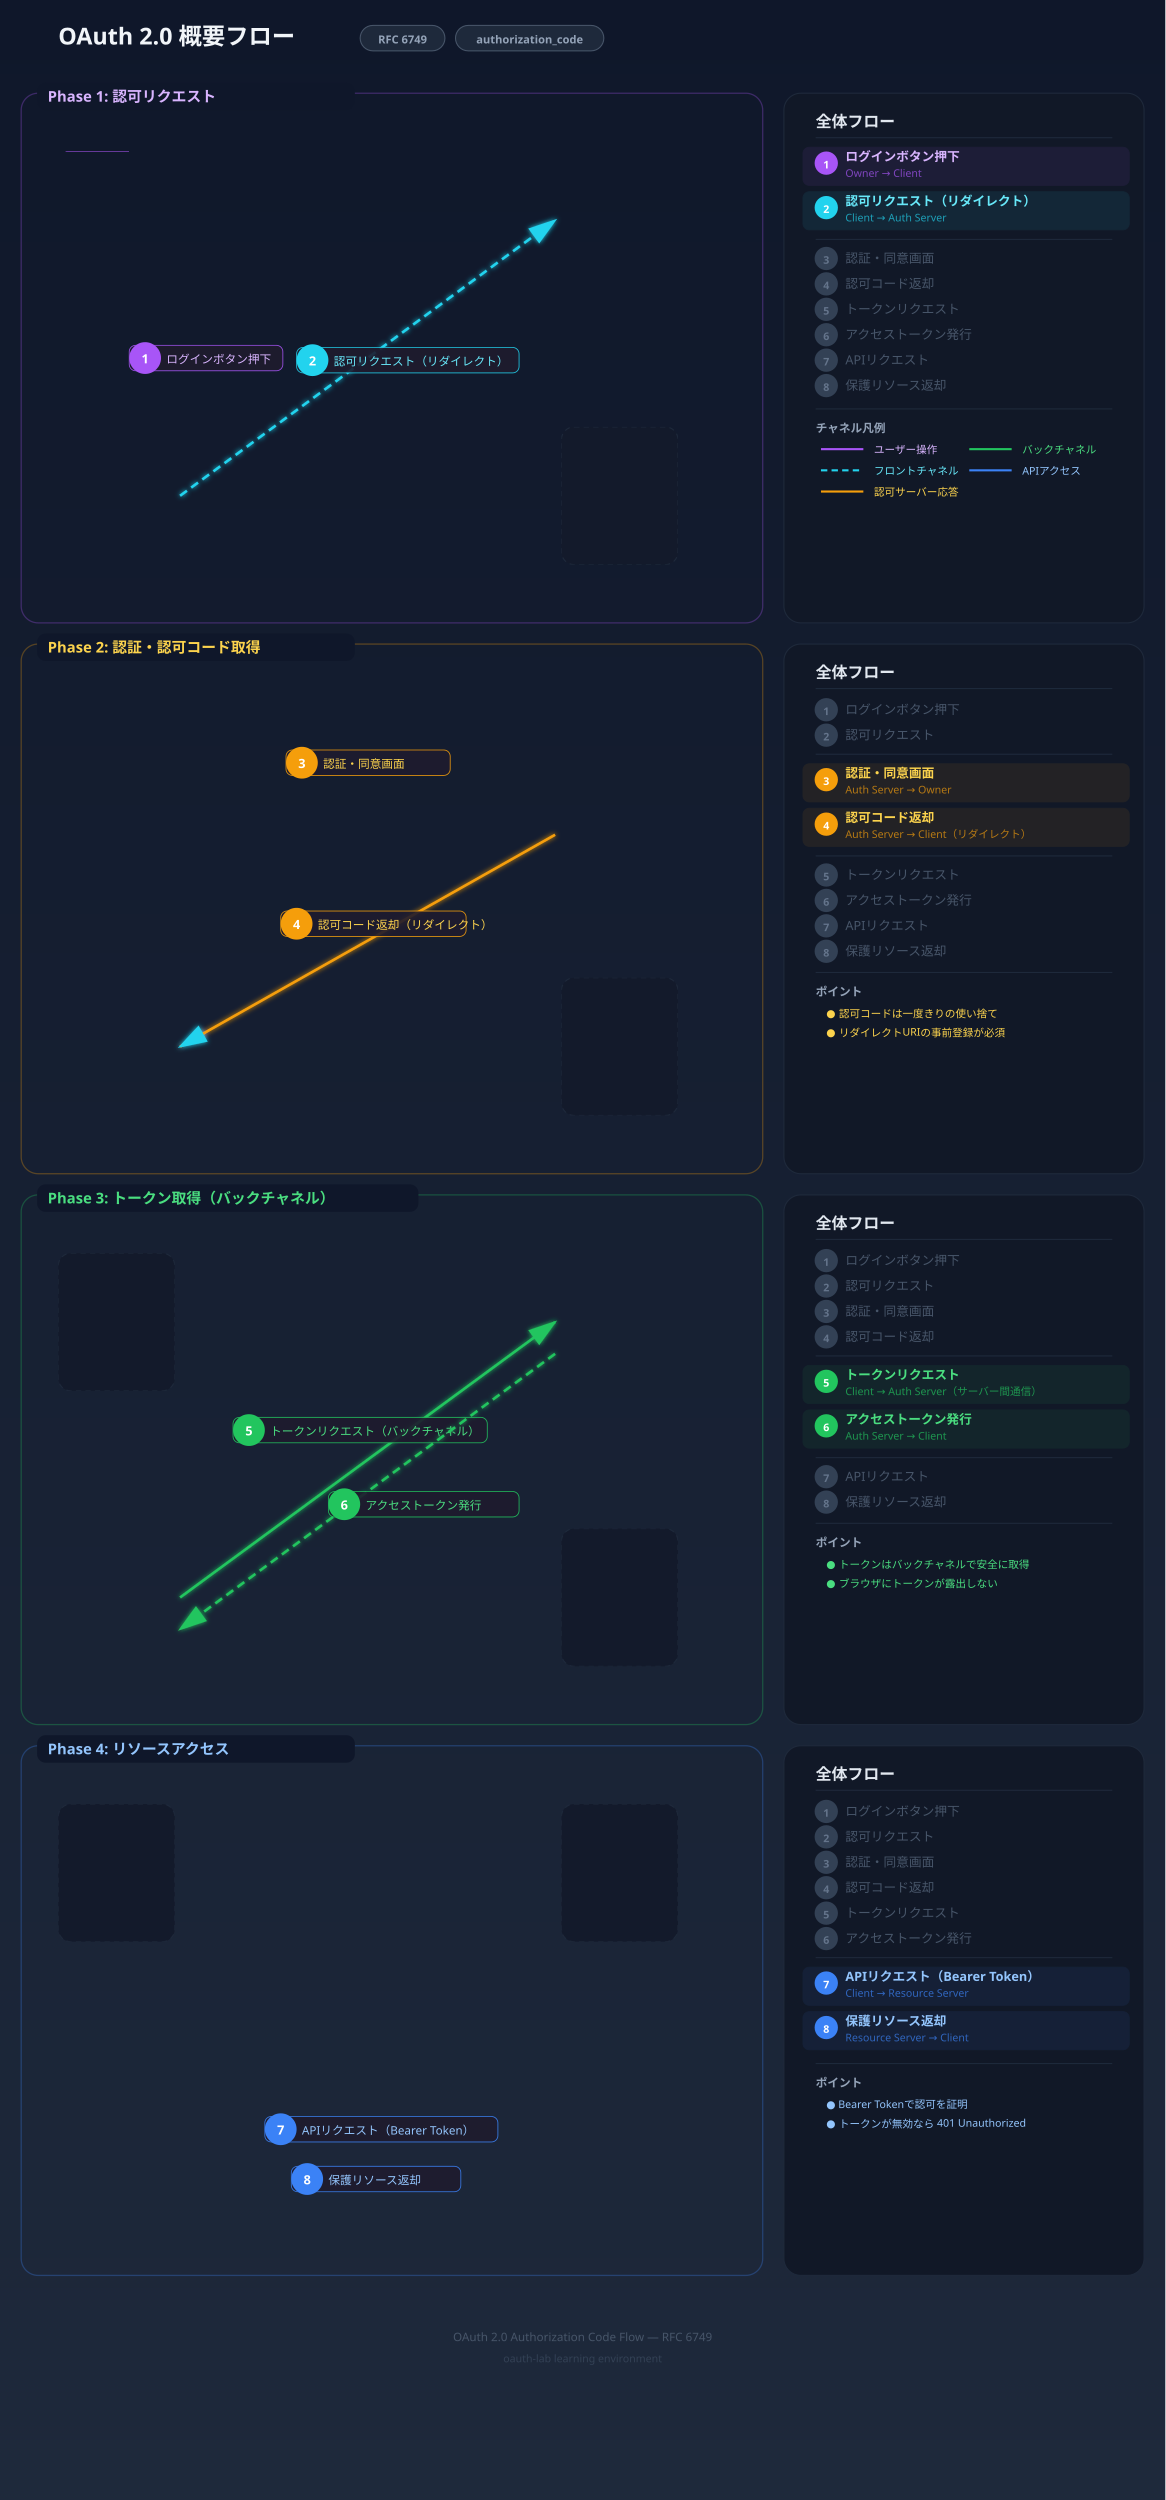
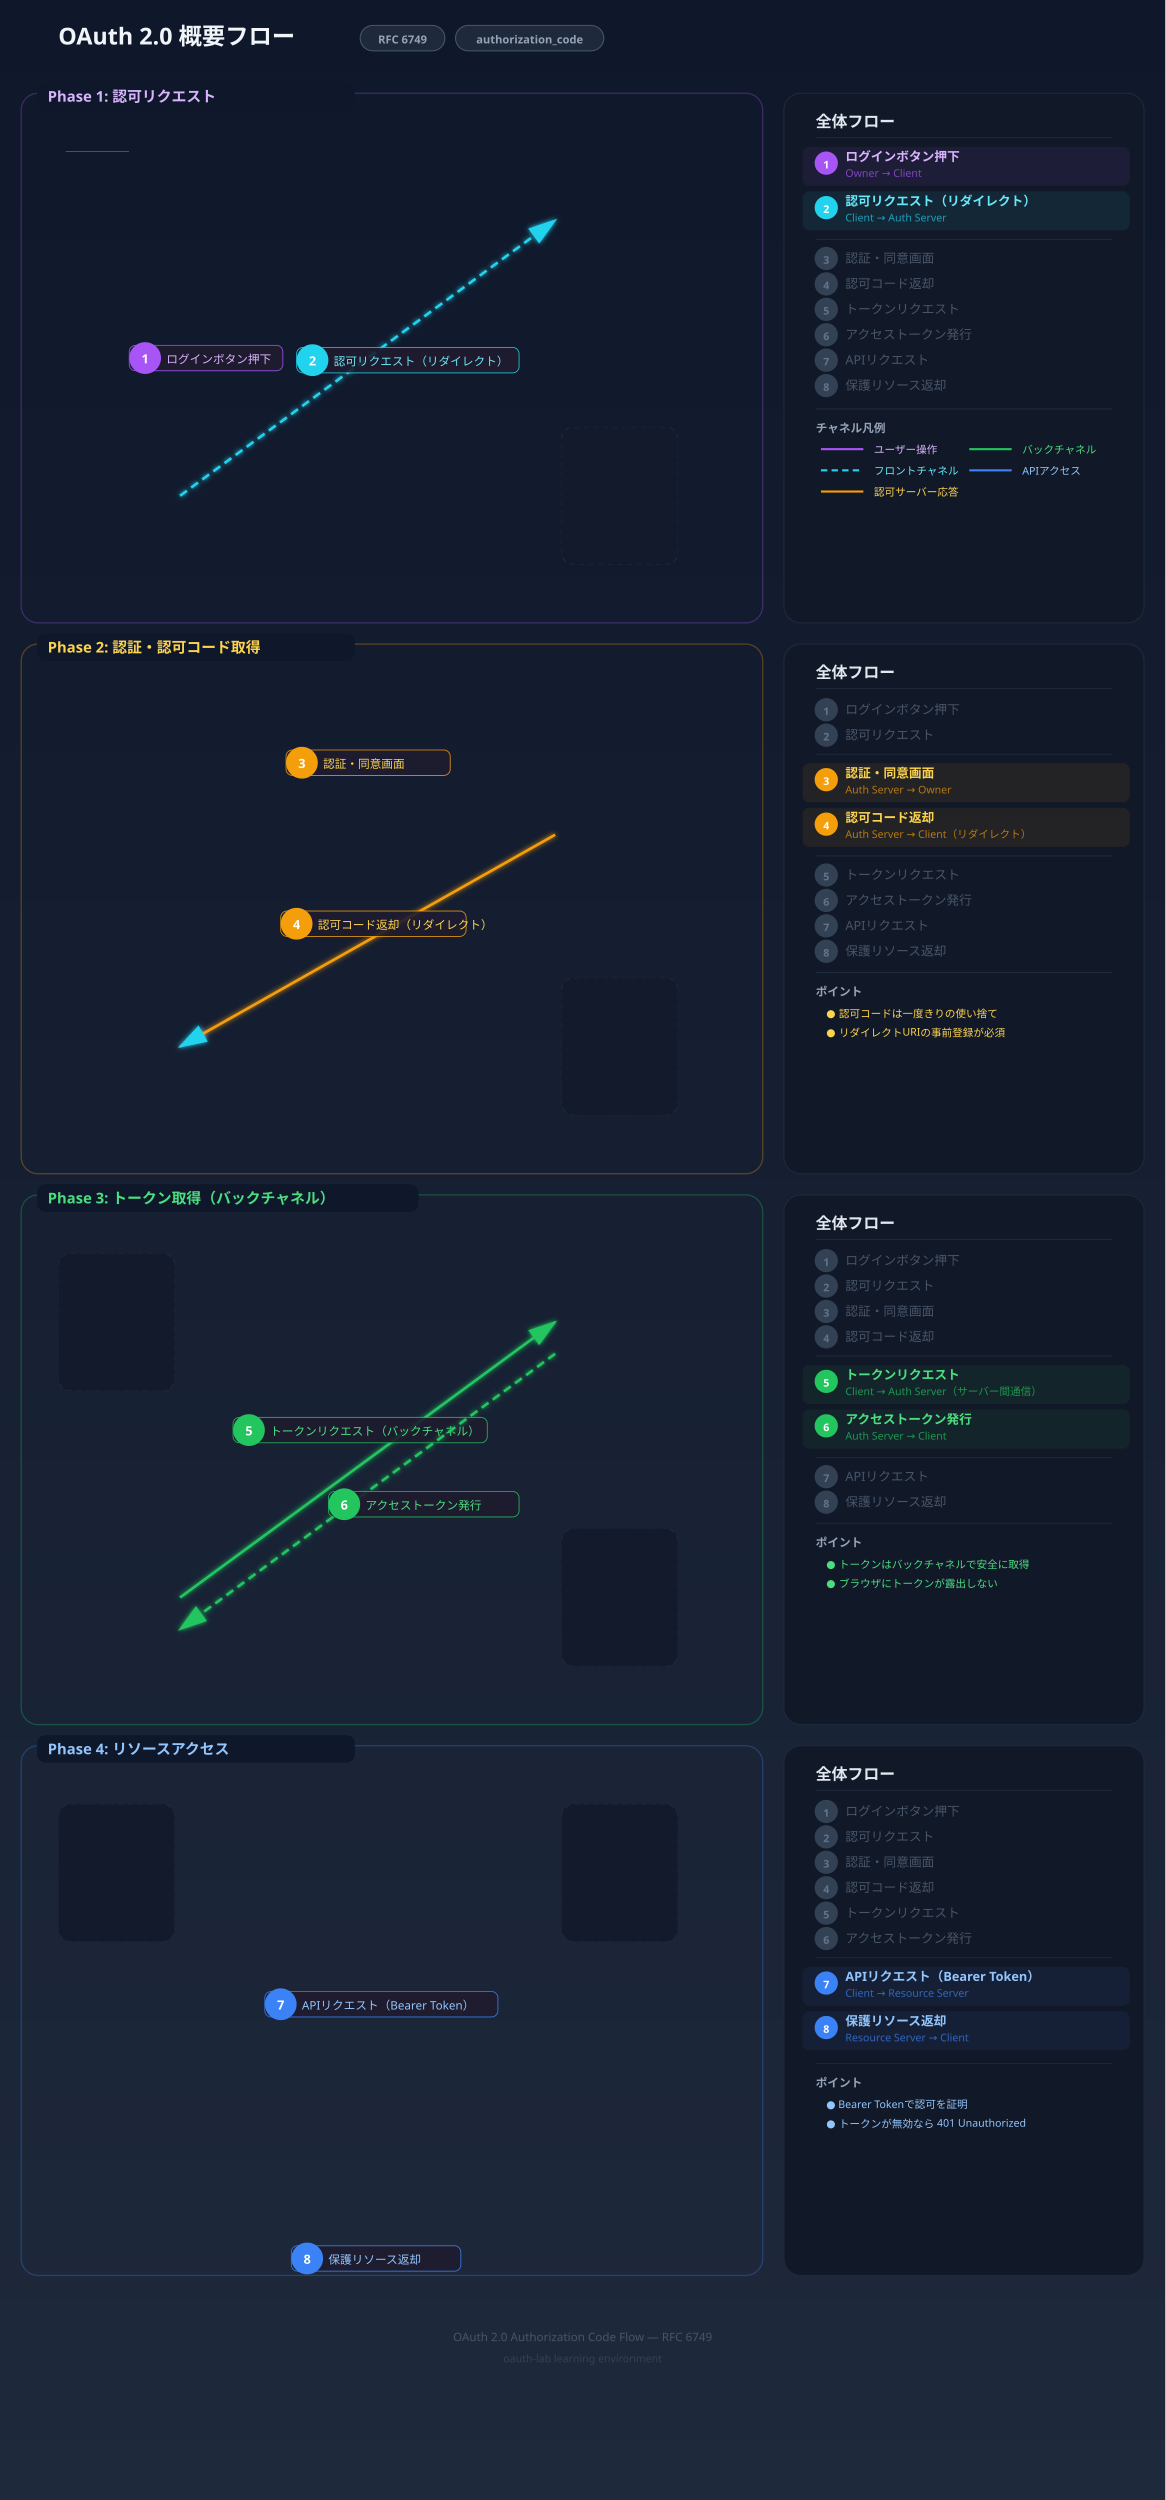
<svg xmlns="http://www.w3.org/2000/svg" viewBox="0 0 1100 2360" font-family="'Segoe UI', system-ui, sans-serif">
  <defs>
    <linearGradient id="bgGrad" x1="0" y1="0" x2="0" y2="1">
      <stop offset="0%" stop-color="#0f172a" />
      <stop offset="100%" stop-color="#1e293b" />
    </linearGradient>
    <filter id="shadow">
      <feDropShadow dx="0" dy="2" stdDeviation="4" flood-color="#000" flood-opacity="0.35" />
    </filter>
    <filter id="glow">
      <feGaussianBlur stdDeviation="2.5" result="blur" />
      <feMerge>
        <feMergeNode in="blur" />
        <feMergeNode in="SourceGraphic" />
      </feMerge>
    </filter>
    <marker id="arrowPurple" markerWidth="11" markerHeight="7" refX="10" refY="3.5" orient="auto">
      <polygon points="0 0, 11 3.5, 0 7" fill="#a855f7" />
    </marker>
    <marker id="arrowCyan" markerWidth="11" markerHeight="7" refX="10" refY="3.5" orient="auto">
      <polygon points="0 0, 11 3.5, 0 7" fill="#22d3ee" />
    </marker>
    <marker id="arrowAmber" markerWidth="11" markerHeight="7" refX="10" refY="3.5" orient="auto">
      <polygon points="0 0, 11 3.5, 0 7" fill="#f59e0b" />
    </marker>
    <marker id="arrowGreen" markerWidth="11" markerHeight="7" refX="10" refY="3.5" orient="auto">
      <polygon points="0 0, 11 3.5, 0 7" fill="#22c55e" />
    </marker>
    <marker id="arrowBlue" markerWidth="11" markerHeight="7" refX="10" refY="3.5" orient="auto">
      <polygon points="0 0, 11 3.5, 0 7" fill="#3b82f6" />
    </marker>
    <symbol id="owner" viewBox="0 0 110 130">
      <rect x="0" y="0" width="110" height="130" rx="12" fill="#1e1b2e" stroke="#a855f7" stroke-width="1.6" />
      <g transform="translate(55, 32)">
        <circle cx="0" cy="-8" r="11" fill="none" stroke="#a855f7" stroke-width="1.5" />
        <circle cx="-3" cy="-10" r="1.2" fill="#a855f7" />
        <circle cx="3" cy="-10" r="1.2" fill="#a855f7" />
        <path d="M-2.5,-4 Q0,-1 2.5,-4" fill="none" stroke="#a855f7" stroke-width="1" stroke-linecap="round" />
        <path d="M-13,28 Q-13,10 0,6 Q13,10 13,28" fill="none" stroke="#a855f7" stroke-width="1.5" />
        <line x1="-13" y1="28" x2="13" y2="28" stroke="#a855f7" stroke-width="1.5" stroke-linecap="round" />
        <rect x="17" y="-18" width="20" height="14" rx="2" fill="none" stroke="#a855f7" stroke-width="0.8" opacity="0.5" />
        <rect x="19" y="-16" width="5" height="5" rx="1" fill="#a855f7" opacity="0.3" />
      </g>
      <text x="55" y="100" text-anchor="middle" fill="#d8b4fe" font-size="12" font-weight="700">リソース所有者</text>
      <text x="55" y="116" text-anchor="middle" fill="#a855f7" font-size="8.5" opacity="0.7">(Resource Owner)</text>
    </symbol>
    <symbol id="client" viewBox="0 0 110 130">
      <rect x="0" y="0" width="110" height="130" rx="12" fill="#1e1b2e" stroke="#22d3ee" stroke-width="1.6" />
      <g transform="translate(55, 34)">
        <rect x="-18" y="-16" width="36" height="26" rx="3" fill="none" stroke="#22d3ee" stroke-width="1.3" />
        <rect x="-14" y="-12" width="28" height="18" rx="1" fill="#22d3ee" opacity="0.05" />
        <circle cx="0" cy="-3" r="6.5" fill="none" stroke="#22d3ee" stroke-width="1" />
        <circle cx="0" cy="-3" r="2.5" fill="none" stroke="#22d3ee" stroke-width="0.8" />
        <line x1="0" y1="-11" x2="0" y2="-9.5" stroke="#22d3ee" stroke-width="1" />
        <line x1="0" y1="3.5" x2="0" y2="5" stroke="#22d3ee" stroke-width="1" />
        <line x1="-8" y1="-3" x2="-6.5" y2="-3" stroke="#22d3ee" stroke-width="1" />
        <line x1="6.5" y1="-3" x2="8" y2="-3" stroke="#22d3ee" stroke-width="1" />
        <line x1="0" y1="13" x2="0" y2="18" stroke="#22d3ee" stroke-width="1.3" />
        <line x1="-9" y1="18" x2="9" y2="18" stroke="#22d3ee" stroke-width="1.3" stroke-linecap="round" />
      </g>
      <text x="55" y="100" text-anchor="middle" fill="#67e8f9" font-size="12" font-weight="700">クライアント</text>
      <text x="55" y="116" text-anchor="middle" fill="#22d3ee" font-size="8.5" opacity="0.7">(Client)</text>
    </symbol>
    <symbol id="authsv" viewBox="0 0 110 130">
      <rect x="0" y="0" width="110" height="130" rx="12" fill="#1e1b2e" stroke="#f59e0b" stroke-width="1.6" />
      <g transform="translate(55, 32)">
        <path d="M0,-22 L14,-15 L14,1 Q14,14 0,20 Q-14,14 -14,1 L-14,-15 Z" fill="none" stroke="#f59e0b" stroke-width="1.4" />
        <rect x="-6" y="-3" width="12" height="10" rx="2" fill="none" stroke="#f59e0b" stroke-width="1.2" />
        <path d="M-3.5,-3 L-3.5,-7 Q-3.5,-12 0,-12 Q3.5,-12 3.5,-7 L3.5,-3" fill="none" stroke="#f59e0b" stroke-width="1.2" />
        <circle cx="0" cy="2" r="1.5" fill="#f59e0b" />
        <line x1="0" y1="3.5" x2="0" y2="6" stroke="#f59e0b" stroke-width="1.1" />
      </g>
      <text x="55" y="100" text-anchor="middle" fill="#fcd34d" font-size="12" font-weight="700">認可サーバー</text>
      <text x="55" y="116" text-anchor="middle" fill="#f59e0b" font-size="8.5" opacity="0.7">(Auth Server)</text>
    </symbol>
    <symbol id="ressv" viewBox="0 0 110 130">
      <rect x="0" y="0" width="110" height="130" rx="12" fill="#1e1b2e" stroke="#3b82f6" stroke-width="1.6" />
      <g transform="translate(55, 30)">
        <rect x="-18" y="-18" width="36" height="11" rx="2" fill="none" stroke="#3b82f6" stroke-width="1.2" />
        <circle cx="-10" cy="-12.5" r="1.5" fill="#3b82f6" />
        <circle cx="-5" cy="-12.5" r="1.5" fill="#3b82f6" />
        <rect x="-18" y="-3" width="36" height="11" rx="2" fill="none" stroke="#3b82f6" stroke-width="1.2" />
        <circle cx="-10" cy="2.5" r="1.5" fill="#3b82f6" />
        <circle cx="-5" cy="2.5" r="1.5" fill="#3b82f6" />
        <rect x="-18" y="12" width="36" height="11" rx="2" fill="none" stroke="#3b82f6" stroke-width="1.2" />
        <circle cx="-10" cy="17.5" r="1.5" fill="#3b82f6" />
        <circle cx="-5" cy="17.5" r="1.5" fill="#3b82f6" />
        <g transform="translate(24, 8)">
          <rect x="-5" y="-2" width="10" height="7" rx="1.5" fill="#1e1b2e" stroke="#3b82f6" stroke-width="1" />
          <path d="M-2.5,-2 L-2.5,-5 Q-2.5,-8 0,-8 Q2.5,-8 2.5,-5 L2.5,-2" fill="none" stroke="#3b82f6" stroke-width="1" />
        </g>
      </g>
      <text x="55" y="100" text-anchor="middle" fill="#93c5fd" font-size="12" font-weight="700">リソースサーバー</text>
      <text x="55" y="116" text-anchor="middle" fill="#3b82f6" font-size="8.5" opacity="0.7">(Resource Server)</text>
    </symbol>
    <symbol id="dimbox" viewBox="0 0 110 130">
      <rect x="0" y="0" width="110" height="130" rx="12" fill="#131a2b" stroke="#1e293b" stroke-width="1" stroke-dasharray="5,4" />
    </symbol>
  </defs>
  <rect width="1100" height="2360" fill="url(#bgGrad)" />
  <text x="55" y="42" fill="#f1f5f9" font-size="22" font-weight="700">OAuth 2.0 概要フロー</text>
  <rect x="340" y="24" width="80" height="24" rx="12" fill="#1e293b" stroke="#475569" stroke-width="1" />
  <text x="380" y="41" text-anchor="middle" fill="#94a3b8" font-size="10.5" font-weight="600">RFC 6749</text>
  <rect x="430" y="24" width="140" height="24" rx="12" fill="#1e293b" stroke="#475569" stroke-width="1" />
  <text x="500" y="41" text-anchor="middle" fill="#94a3b8" font-size="10.5" font-weight="600">authorization_code</text>
  <g>
    <rect x="20" y="88" width="700" height="500" rx="16" fill="none" stroke="#a855f7" stroke-width="1.2" opacity="0.3" />
    <rect x="35" y="78" width="300" height="26" rx="8" fill="#0f172a" />
    <text x="45" y="96" fill="#d8b4fe" font-size="14" font-weight="700">Phase 1: 認可リクエスト</text>
    <use href="#owner" x="55" y="143" width="110" height="130" filter="url(#shadow)" />
    <use href="#client" x="55" y="403" width="110" height="130" filter="url(#shadow)" />
    <use href="#authsv" x="530" y="143" width="110" height="130" filter="url(#shadow)" />
    <use href="#dimbox" x="530" y="403" width="110" height="130" />
    <line x1="110" y1="278" x2="110" y2="398" stroke="#a855f7" stroke-width="2.5" marker-end="url(#arrowPurple)" filter="url(#glow)" />
    <rect x="122" y="326" width="145" height="24" rx="6" fill="#1e1b2e" stroke="#a855f7" stroke-width="0.8" opacity="0.9" />
    <circle cx="137" cy="338" r="15" fill="#a855f7" />
    <text x="137" y="343" text-anchor="middle" fill="#fff" font-size="12" font-weight="700">1</text>
    <text x="157" y="343" fill="#d8b4fe" font-size="11">ログインボタン押下</text>
    <line x1="170" y1="468" x2="524" y2="208" stroke="#22d3ee" stroke-width="2.5" stroke-dasharray="8,5" marker-end="url(#arrowCyan)" filter="url(#glow)" />
    <rect x="280" y="328" width="210" height="24" rx="6" fill="#1e1b2e" stroke="#22d3ee" stroke-width="0.8" opacity="0.9" />
    <circle cx="295" cy="340" r="15" fill="#22d3ee" />
    <text x="295" y="345" text-anchor="middle" fill="#fff" font-size="12" font-weight="700">2</text>
    <text x="315" y="345" fill="#67e8f9" font-size="11">認可リクエスト（リダイレクト）</text>
  </g>
  <g>
    <rect x="740" y="88" width="340" height="500" rx="16" fill="#111827" stroke="#1e293b" stroke-width="1" />
    <text x="770" y="120" fill="#e2e8f0" font-size="15" font-weight="700">全体フロー</text>
    <line x1="770" y1="130" x2="1050" y2="130" stroke="#1e293b" stroke-width="1" />
    <g font-size="12">
      <rect x="758" y="139" width="308" height="36" rx="6" fill="#a855f7" opacity="0.08" stroke="#a855f7" stroke-width="0.8" />
      <circle cx="780" cy="154" r="11" fill="#a855f7" />
      <text x="780" y="159" text-anchor="middle" fill="#fff" font-size="10" font-weight="700">1</text>
      <text x="798" y="152" fill="#d8b4fe" font-weight="600">ログインボタン押下</text>
      <text x="798" y="167" fill="#a855f7" font-size="10" opacity="0.7">Owner → Client</text>
      <rect x="758" y="181" width="308" height="36" rx="6" fill="#22d3ee" opacity="0.08" stroke="#22d3ee" stroke-width="0.8" />
      <circle cx="780" cy="196" r="11" fill="#22d3ee" />
      <text x="780" y="201" text-anchor="middle" fill="#fff" font-size="10" font-weight="700">2</text>
      <text x="798" y="194" fill="#67e8f9" font-weight="600">認可リクエスト（リダイレクト）</text>
      <text x="798" y="209" fill="#22d3ee" font-size="10" opacity="0.7">Client → Auth Server</text>
      <line x1="770" y1="226" x2="1050" y2="226" stroke="#1e293b" stroke-width="1" />
      <circle cx="780" cy="244" r="11" fill="#334155" />
      <text x="780" y="249" text-anchor="middle" fill="#64748b" font-size="10" font-weight="700">3</text>
      <text x="798" y="248" fill="#475569">認証・同意画面</text>
      <circle cx="780" cy="268" r="11" fill="#334155" />
      <text x="780" y="273" text-anchor="middle" fill="#64748b" font-size="10" font-weight="700">4</text>
      <text x="798" y="272" fill="#475569">認可コード返却</text>
      <circle cx="780" cy="292" r="11" fill="#334155" />
      <text x="780" y="297" text-anchor="middle" fill="#64748b" font-size="10" font-weight="700">5</text>
      <text x="798" y="296" fill="#475569">トークンリクエスト</text>
      <circle cx="780" cy="316" r="11" fill="#334155" />
      <text x="780" y="321" text-anchor="middle" fill="#64748b" font-size="10" font-weight="700">6</text>
      <text x="798" y="320" fill="#475569">アクセストークン発行</text>
      <circle cx="780" cy="340" r="11" fill="#334155" />
      <text x="780" y="345" text-anchor="middle" fill="#64748b" font-size="10" font-weight="700">7</text>
      <text x="798" y="344" fill="#475569">APIリクエスト</text>
      <circle cx="780" cy="364" r="11" fill="#334155" />
      <text x="780" y="369" text-anchor="middle" fill="#64748b" font-size="10" font-weight="700">8</text>
      <text x="798" y="368" fill="#475569">保護リソース返却</text>
    </g>
    <line x1="770" y1="386" x2="1050" y2="386" stroke="#1e293b" stroke-width="1" />
    <text x="770" y="408" fill="#94a3b8" font-size="11" font-weight="700">チャネル凡例</text>
    <line x1="775" y1="424" x2="815" y2="424" stroke="#a855f7" stroke-width="2" />
    <text x="825" y="428" fill="#d8b4fe" font-size="10">ユーザー操作</text>
    <line x1="775" y1="444" x2="815" y2="444" stroke="#22d3ee" stroke-width="2" stroke-dasharray="6,4" />
    <text x="825" y="448" fill="#67e8f9" font-size="10">フロントチャネル</text>
    <line x1="775" y1="464" x2="815" y2="464" stroke="#f59e0b" stroke-width="2" />
    <text x="825" y="468" fill="#fcd34d" font-size="10">認可サーバー応答</text>
    <line x1="915" y1="424" x2="955" y2="424" stroke="#22c55e" stroke-width="2" />
    <text x="965" y="428" fill="#4ade80" font-size="10">バックチャネル</text>
    <line x1="915" y1="444" x2="955" y2="444" stroke="#3b82f6" stroke-width="2" />
    <text x="965" y="448" fill="#93c5fd" font-size="10">APIアクセス</text>
  </g>
  <g>
    <rect x="20" y="608" width="700" height="500" rx="16" fill="none" stroke="#f59e0b" stroke-width="1.2" opacity="0.3" />
    <rect x="35" y="598" width="300" height="26" rx="8" fill="#0f172a" />
    <text x="45" y="616" fill="#fcd34d" font-size="14" font-weight="700">Phase 2: 認証・認可コード取得</text>
    <use href="#owner" x="55" y="663" width="110" height="130" filter="url(#shadow)" />
    <use href="#client" x="55" y="923" width="110" height="130" filter="url(#shadow)" />
    <use href="#authsv" x="530" y="663" width="110" height="130" filter="url(#shadow)" />
    <use href="#dimbox" x="530" y="923" width="110" height="130" />
    <line x1="524" y1="728" x2="170" y2="728" stroke="#f59e0b" stroke-width="2.5" stroke-dasharray="8,5" marker-end="url(#arrowAmber)" filter="url(#glow)" />
    <rect x="270" y="708" width="155" height="24" rx="6" fill="#1e1b2e" stroke="#f59e0b" stroke-width="0.8" opacity="0.9" />
    <circle cx="285" cy="720" r="15" fill="#f59e0b" />
    <text x="285" y="725" text-anchor="middle" fill="#fff" font-size="12" font-weight="700">3</text>
    <text x="305" y="725" fill="#fcd34d" font-size="11">認証・同意画面</text>
    <line x1="524" y1="788" x2="170" y2="988" stroke="#f59e0b" stroke-width="2.5" marker-end="url(#arrowCyan)" filter="url(#glow)" />
    <rect x="265" y="860" width="175" height="24" rx="6" fill="#1e1b2e" stroke="#f59e0b" stroke-width="0.8" opacity="0.9" />
    <circle cx="280" cy="872" r="15" fill="#f59e0b" />
    <text x="280" y="877" text-anchor="middle" fill="#fff" font-size="12" font-weight="700">4</text>
    <text x="300" y="877" fill="#fcd34d" font-size="11">認可コード返却（リダイレクト）</text>
  </g>
  <g>
    <rect x="740" y="608" width="340" height="500" rx="16" fill="#111827" stroke="#1e293b" stroke-width="1" />
    <text x="770" y="640" fill="#e2e8f0" font-size="15" font-weight="700">全体フロー</text>
    <line x1="770" y1="650" x2="1050" y2="650" stroke="#1e293b" stroke-width="1" />
    <g font-size="12">
      <circle cx="780" cy="670" r="11" fill="#334155" />
      <text x="780" y="675" text-anchor="middle" fill="#64748b" font-size="10" font-weight="700">1</text>
      <text x="798" y="674" fill="#475569">ログインボタン押下</text>
      <circle cx="780" cy="694" r="11" fill="#334155" />
      <text x="780" y="699" text-anchor="middle" fill="#64748b" font-size="10" font-weight="700">2</text>
      <text x="798" y="698" fill="#475569">認可リクエスト</text>
      <line x1="770" y1="712" x2="1050" y2="712" stroke="#1e293b" stroke-width="1" />
      <rect x="758" y="721" width="308" height="36" rx="6" fill="#f59e0b" opacity="0.08" stroke="#f59e0b" stroke-width="0.8" />
      <circle cx="780" cy="736" r="11" fill="#f59e0b" />
      <text x="780" y="741" text-anchor="middle" fill="#fff" font-size="10" font-weight="700">3</text>
      <text x="798" y="734" fill="#fcd34d" font-weight="600">認証・同意画面</text>
      <text x="798" y="749" fill="#f59e0b" font-size="10" opacity="0.7">Auth Server → Owner</text>
      <rect x="758" y="763" width="308" height="36" rx="6" fill="#f59e0b" opacity="0.08" stroke="#f59e0b" stroke-width="0.8" />
      <circle cx="780" cy="778" r="11" fill="#f59e0b" />
      <text x="780" y="783" text-anchor="middle" fill="#fff" font-size="10" font-weight="700">4</text>
      <text x="798" y="776" fill="#fcd34d" font-weight="600">認可コード返却</text>
      <text x="798" y="791" fill="#f59e0b" font-size="10" opacity="0.7">Auth Server → Client（リダイレクト）</text>
      <line x1="770" y1="808" x2="1050" y2="808" stroke="#1e293b" stroke-width="1" />
      <circle cx="780" cy="826" r="11" fill="#334155" />
      <text x="780" y="831" text-anchor="middle" fill="#64748b" font-size="10" font-weight="700">5</text>
      <text x="798" y="830" fill="#475569">トークンリクエスト</text>
      <circle cx="780" cy="850" r="11" fill="#334155" />
      <text x="780" y="855" text-anchor="middle" fill="#64748b" font-size="10" font-weight="700">6</text>
      <text x="798" y="854" fill="#475569">アクセストークン発行</text>
      <circle cx="780" cy="874" r="11" fill="#334155" />
      <text x="780" y="879" text-anchor="middle" fill="#64748b" font-size="10" font-weight="700">7</text>
      <text x="798" y="878" fill="#475569">APIリクエスト</text>
      <circle cx="780" cy="898" r="11" fill="#334155" />
      <text x="780" y="903" text-anchor="middle" fill="#64748b" font-size="10" font-weight="700">8</text>
      <text x="798" y="902" fill="#475569">保護リソース返却</text>
    </g>
    <line x1="770" y1="918" x2="1050" y2="918" stroke="#1e293b" stroke-width="1" />
    <text x="770" y="940" fill="#94a3b8" font-size="11" font-weight="700">ポイント</text>
    <text x="780" y="960" fill="#fcd34d" font-size="10">● 認可コードは一度きりの使い捨て</text>
    <text x="780" y="978" fill="#fcd34d" font-size="10">● リダイレクトURIの事前登録が必須</text>
  </g>
  <g>
    <rect x="20" y="1128" width="700" height="500" rx="16" fill="none" stroke="#22c55e" stroke-width="1.2" opacity="0.3" />
    <rect x="35" y="1118" width="360" height="26" rx="8" fill="#0f172a" />
    <text x="45" y="1136" fill="#4ade80" font-size="14" font-weight="700">Phase 3: トークン取得（バックチャネル）</text>
    <use href="#dimbox" x="55" y="1183" width="110" height="130" />
    <use href="#client" x="55" y="1443" width="110" height="130" filter="url(#shadow)" />
    <use href="#authsv" x="530" y="1183" width="110" height="130" filter="url(#shadow)" />
    <use href="#dimbox" x="530" y="1443" width="110" height="130" />
    <line x1="170" y1="1508" x2="524" y2="1248" stroke="#22c55e" stroke-width="2.5" marker-end="url(#arrowGreen)" filter="url(#glow)" />
    <rect x="220" y="1338" width="240" height="24" rx="6" fill="#1e1b2e" stroke="#22c55e" stroke-width="0.8" opacity="0.9" />
    <circle cx="235" cy="1350" r="15" fill="#22c55e" />
    <text x="235" y="1355" text-anchor="middle" fill="#fff" font-size="12" font-weight="700">5</text>
    <text x="255" y="1355" fill="#4ade80" font-size="11">トークンリクエスト（バックチャネル）</text>
    <line x1="524" y1="1278" x2="170" y2="1538" stroke="#22c55e" stroke-width="2.5" stroke-dasharray="8,5" marker-end="url(#arrowGreen)" filter="url(#glow)" />
    <rect x="310" y="1408" width="180" height="24" rx="6" fill="#1e1b2e" stroke="#22c55e" stroke-width="0.8" opacity="0.9" />
    <circle cx="325" cy="1420" r="15" fill="#22c55e" />
    <text x="325" y="1425" text-anchor="middle" fill="#fff" font-size="12" font-weight="700">6</text>
    <text x="345" y="1425" fill="#4ade80" font-size="11">アクセストークン発行</text>
  </g>
  <g>
    <rect x="740" y="1128" width="340" height="500" rx="16" fill="#111827" stroke="#1e293b" stroke-width="1" />
    <text x="770" y="1160" fill="#e2e8f0" font-size="15" font-weight="700">全体フロー</text>
    <line x1="770" y1="1170" x2="1050" y2="1170" stroke="#1e293b" stroke-width="1" />
    <g font-size="12">
      <circle cx="780" cy="1190" r="11" fill="#334155" />
      <text x="780" y="1195" text-anchor="middle" fill="#64748b" font-size="10" font-weight="700">1</text>
      <text x="798" y="1194" fill="#475569">ログインボタン押下</text>
      <circle cx="780" cy="1214" r="11" fill="#334155" />
      <text x="780" y="1219" text-anchor="middle" fill="#64748b" font-size="10" font-weight="700">2</text>
      <text x="798" y="1218" fill="#475569">認可リクエスト</text>
      <circle cx="780" cy="1238" r="11" fill="#334155" />
      <text x="780" y="1243" text-anchor="middle" fill="#64748b" font-size="10" font-weight="700">3</text>
      <text x="798" y="1242" fill="#475569">認証・同意画面</text>
      <circle cx="780" cy="1262" r="11" fill="#334155" />
      <text x="780" y="1267" text-anchor="middle" fill="#64748b" font-size="10" font-weight="700">4</text>
      <text x="798" y="1266" fill="#475569">認可コード返却</text>
      <line x1="770" y1="1280" x2="1050" y2="1280" stroke="#1e293b" stroke-width="1" />
      <rect x="758" y="1289" width="308" height="36" rx="6" fill="#22c55e" opacity="0.08" stroke="#22c55e" stroke-width="0.8" />
      <circle cx="780" cy="1304" r="11" fill="#22c55e" />
      <text x="780" y="1309" text-anchor="middle" fill="#fff" font-size="10" font-weight="700">5</text>
      <text x="798" y="1302" fill="#4ade80" font-weight="600">トークンリクエスト</text>
      <text x="798" y="1317" fill="#22c55e" font-size="10" opacity="0.7">Client → Auth Server（サーバー間通信）</text>
      <rect x="758" y="1331" width="308" height="36" rx="6" fill="#22c55e" opacity="0.08" stroke="#22c55e" stroke-width="0.8" />
      <circle cx="780" cy="1346" r="11" fill="#22c55e" />
      <text x="780" y="1351" text-anchor="middle" fill="#fff" font-size="10" font-weight="700">6</text>
      <text x="798" y="1344" fill="#4ade80" font-weight="600">アクセストークン発行</text>
      <text x="798" y="1359" fill="#22c55e" font-size="10" opacity="0.7">Auth Server → Client</text>
      <line x1="770" y1="1376" x2="1050" y2="1376" stroke="#1e293b" stroke-width="1" />
      <circle cx="780" cy="1394" r="11" fill="#334155" />
      <text x="780" y="1399" text-anchor="middle" fill="#64748b" font-size="10" font-weight="700">7</text>
      <text x="798" y="1398" fill="#475569">APIリクエスト</text>
      <circle cx="780" cy="1418" r="11" fill="#334155" />
      <text x="780" y="1423" text-anchor="middle" fill="#64748b" font-size="10" font-weight="700">8</text>
      <text x="798" y="1422" fill="#475569">保護リソース返却</text>
    </g>
    <line x1="770" y1="1438" x2="1050" y2="1438" stroke="#1e293b" stroke-width="1" />
    <text x="770" y="1460" fill="#94a3b8" font-size="11" font-weight="700">ポイント</text>
    <text x="780" y="1480" fill="#4ade80" font-size="10">● トークンはバックチャネルで安全に取得</text>
    <text x="780" y="1498" fill="#4ade80" font-size="10">● ブラウザにトークンが露出しない</text>
  </g>
  <g>
    <rect x="20" y="1648" width="700" height="500" rx="16" fill="none" stroke="#3b82f6" stroke-width="1.2" opacity="0.3" />
    <rect x="35" y="1638" width="300" height="26" rx="8" fill="#0f172a" />
    <text x="45" y="1656" fill="#93c5fd" font-size="14" font-weight="700">Phase 4: リソースアクセス</text>
    <use href="#dimbox" x="55" y="1703" width="110" height="130" />
    <use href="#client" x="55" y="1963" width="110" height="130" filter="url(#shadow)" />
    <use href="#dimbox" x="530" y="1703" width="110" height="130" />
    <use href="#ressv" x="530" y="1963" width="110" height="130" filter="url(#shadow)" />
-     <line x1="170" y1="2018" x2="524" y2="2018" stroke="#3b82f6" stroke-width="2.5" marker-end="url(#arrowBlue)" filter="url(#glow)" />
-     <rect x="250" y="1998" width="220" height="24" rx="6" fill="#1e1b2e" stroke="#3b82f6" stroke-width="0.8" opacity="0.9" />
-     <circle cx="265" cy="2010" r="15" fill="#3b82f6" />
-     <text x="265" y="2015" text-anchor="middle" fill="#fff" font-size="12" font-weight="700">7</text>
-     <text x="285" y="2015" fill="#93c5fd" font-size="11">APIリクエスト（Bearer Token）</text>
-     <line x1="524" y1="2038" x2="170" y2="2038" stroke="#3b82f6" stroke-width="2.5" stroke-dasharray="8,5" marker-end="url(#arrowBlue)" filter="url(#glow)" />
-     <rect x="275" y="2045" width="160" height="24" rx="6" fill="#1e1b2e" stroke="#3b82f6" stroke-width="0.8" opacity="0.9" />
-     <circle cx="290" cy="2057" r="15" fill="#3b82f6" />
-     <text x="290" y="2062" text-anchor="middle" fill="#fff" font-size="12" font-weight="700">8</text>
-     <text x="310" y="2062" fill="#93c5fd" font-size="11">保護リソース返却</text>
+     <line x1="170" y1="1900" x2="524" y2="1900" stroke="#3b82f6" stroke-width="2.5" marker-end="url(#arrowBlue)" filter="url(#glow)" />
+     <rect x="250" y="1880" width="220" height="24" rx="6" fill="#1e1b2e" stroke="#3b82f6" stroke-width="0.8" opacity="0.9" />
+     <circle cx="265" cy="1892" r="15" fill="#3b82f6" />
+     <text x="265" y="1897" text-anchor="middle" fill="#fff" font-size="12" font-weight="700">7</text>
+     <text x="285" y="1897" fill="#93c5fd" font-size="11">APIリクエスト（Bearer Token）</text>
+     <line x1="524" y1="2110" x2="170" y2="2110" stroke="#3b82f6" stroke-width="2.5" stroke-dasharray="8,5" marker-end="url(#arrowBlue)" filter="url(#glow)" />
+     <rect x="275" y="2120" width="160" height="24" rx="6" fill="#1e1b2e" stroke="#3b82f6" stroke-width="0.8" opacity="0.9" />
+     <circle cx="290" cy="2132" r="15" fill="#3b82f6" />
+     <text x="290" y="2137" text-anchor="middle" fill="#fff" font-size="12" font-weight="700">8</text>
+     <text x="310" y="2137" fill="#93c5fd" font-size="11">保護リソース返却</text>
  </g>
  <g>
    <rect x="740" y="1648" width="340" height="500" rx="16" fill="#111827" stroke="#1e293b" stroke-width="1" />
    <text x="770" y="1680" fill="#e2e8f0" font-size="15" font-weight="700">全体フロー</text>
    <line x1="770" y1="1690" x2="1050" y2="1690" stroke="#1e293b" stroke-width="1" />
    <g font-size="12">
      <circle cx="780" cy="1710" r="11" fill="#334155" />
      <text x="780" y="1715" text-anchor="middle" fill="#64748b" font-size="10" font-weight="700">1</text>
      <text x="798" y="1714" fill="#475569">ログインボタン押下</text>
      <circle cx="780" cy="1734" r="11" fill="#334155" />
      <text x="780" y="1739" text-anchor="middle" fill="#64748b" font-size="10" font-weight="700">2</text>
      <text x="798" y="1738" fill="#475569">認可リクエスト</text>
      <circle cx="780" cy="1758" r="11" fill="#334155" />
      <text x="780" y="1763" text-anchor="middle" fill="#64748b" font-size="10" font-weight="700">3</text>
      <text x="798" y="1762" fill="#475569">認証・同意画面</text>
      <circle cx="780" cy="1782" r="11" fill="#334155" />
      <text x="780" y="1787" text-anchor="middle" fill="#64748b" font-size="10" font-weight="700">4</text>
      <text x="798" y="1786" fill="#475569">認可コード返却</text>
      <circle cx="780" cy="1806" r="11" fill="#334155" />
      <text x="780" y="1811" text-anchor="middle" fill="#64748b" font-size="10" font-weight="700">5</text>
      <text x="798" y="1810" fill="#475569">トークンリクエスト</text>
      <circle cx="780" cy="1830" r="11" fill="#334155" />
      <text x="780" y="1835" text-anchor="middle" fill="#64748b" font-size="10" font-weight="700">6</text>
      <text x="798" y="1834" fill="#475569">アクセストークン発行</text>
      <line x1="770" y1="1848" x2="1050" y2="1848" stroke="#1e293b" stroke-width="1" />
      <rect x="758" y="1857" width="308" height="36" rx="6" fill="#3b82f6" opacity="0.08" stroke="#3b82f6" stroke-width="0.8" />
      <circle cx="780" cy="1872" r="11" fill="#3b82f6" />
      <text x="780" y="1877" text-anchor="middle" fill="#fff" font-size="10" font-weight="700">7</text>
      <text x="798" y="1870" fill="#93c5fd" font-weight="600">APIリクエスト（Bearer Token）</text>
      <text x="798" y="1885" fill="#3b82f6" font-size="10" opacity="0.7">Client → Resource Server</text>
      <rect x="758" y="1899" width="308" height="36" rx="6" fill="#3b82f6" opacity="0.08" stroke="#3b82f6" stroke-width="0.8" />
      <circle cx="780" cy="1914" r="11" fill="#3b82f6" />
      <text x="780" y="1919" text-anchor="middle" fill="#fff" font-size="10" font-weight="700">8</text>
      <text x="798" y="1912" fill="#93c5fd" font-weight="600">保護リソース返却</text>
      <text x="798" y="1927" fill="#3b82f6" font-size="10" opacity="0.7">Resource Server → Client</text>
    </g>
    <line x1="770" y1="1948" x2="1050" y2="1948" stroke="#1e293b" stroke-width="1" />
    <text x="770" y="1970" fill="#94a3b8" font-size="11" font-weight="700">ポイント</text>
    <text x="780" y="1990" fill="#93c5fd" font-size="10">● Bearer Tokenで認可を証明</text>
    <text x="780" y="2008" fill="#93c5fd" font-size="10">● トークンが無効なら 401 Unauthorized</text>
  </g>
  <text x="550" y="2210" text-anchor="middle" fill="#475569" font-size="11">OAuth 2.0 Authorization Code Flow — RFC 6749</text>
  <text x="550" y="2230" text-anchor="middle" fill="#334155" font-size="10">oauth-lab learning environment</text>
</svg>
